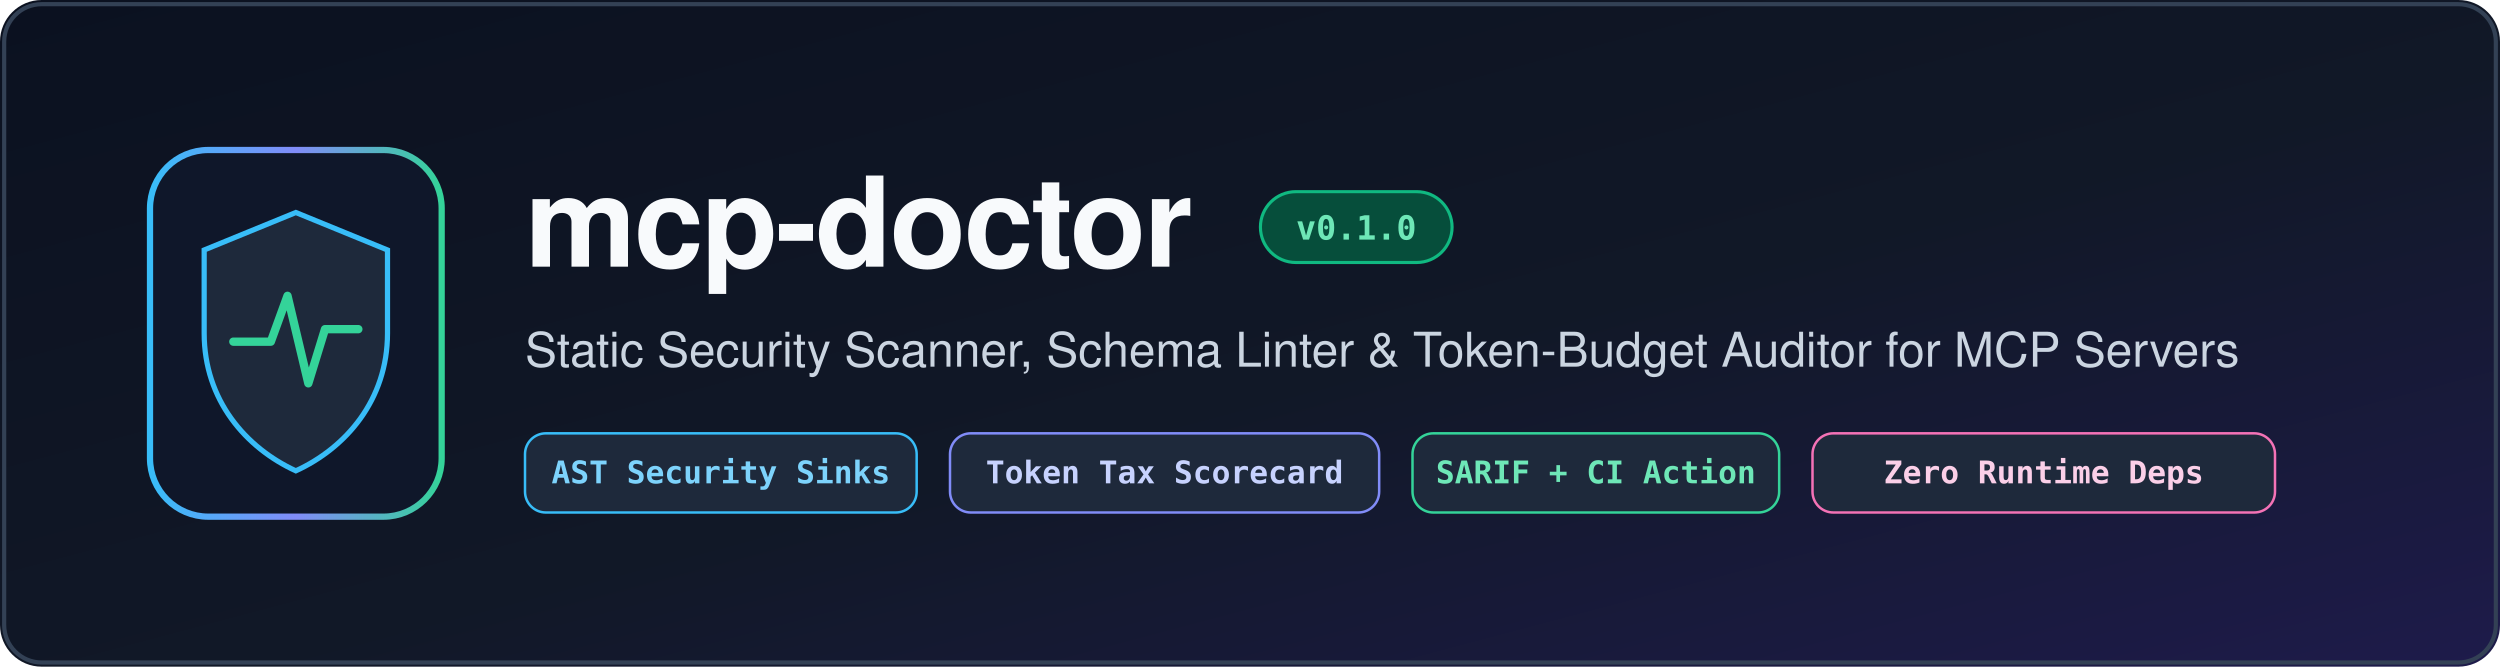
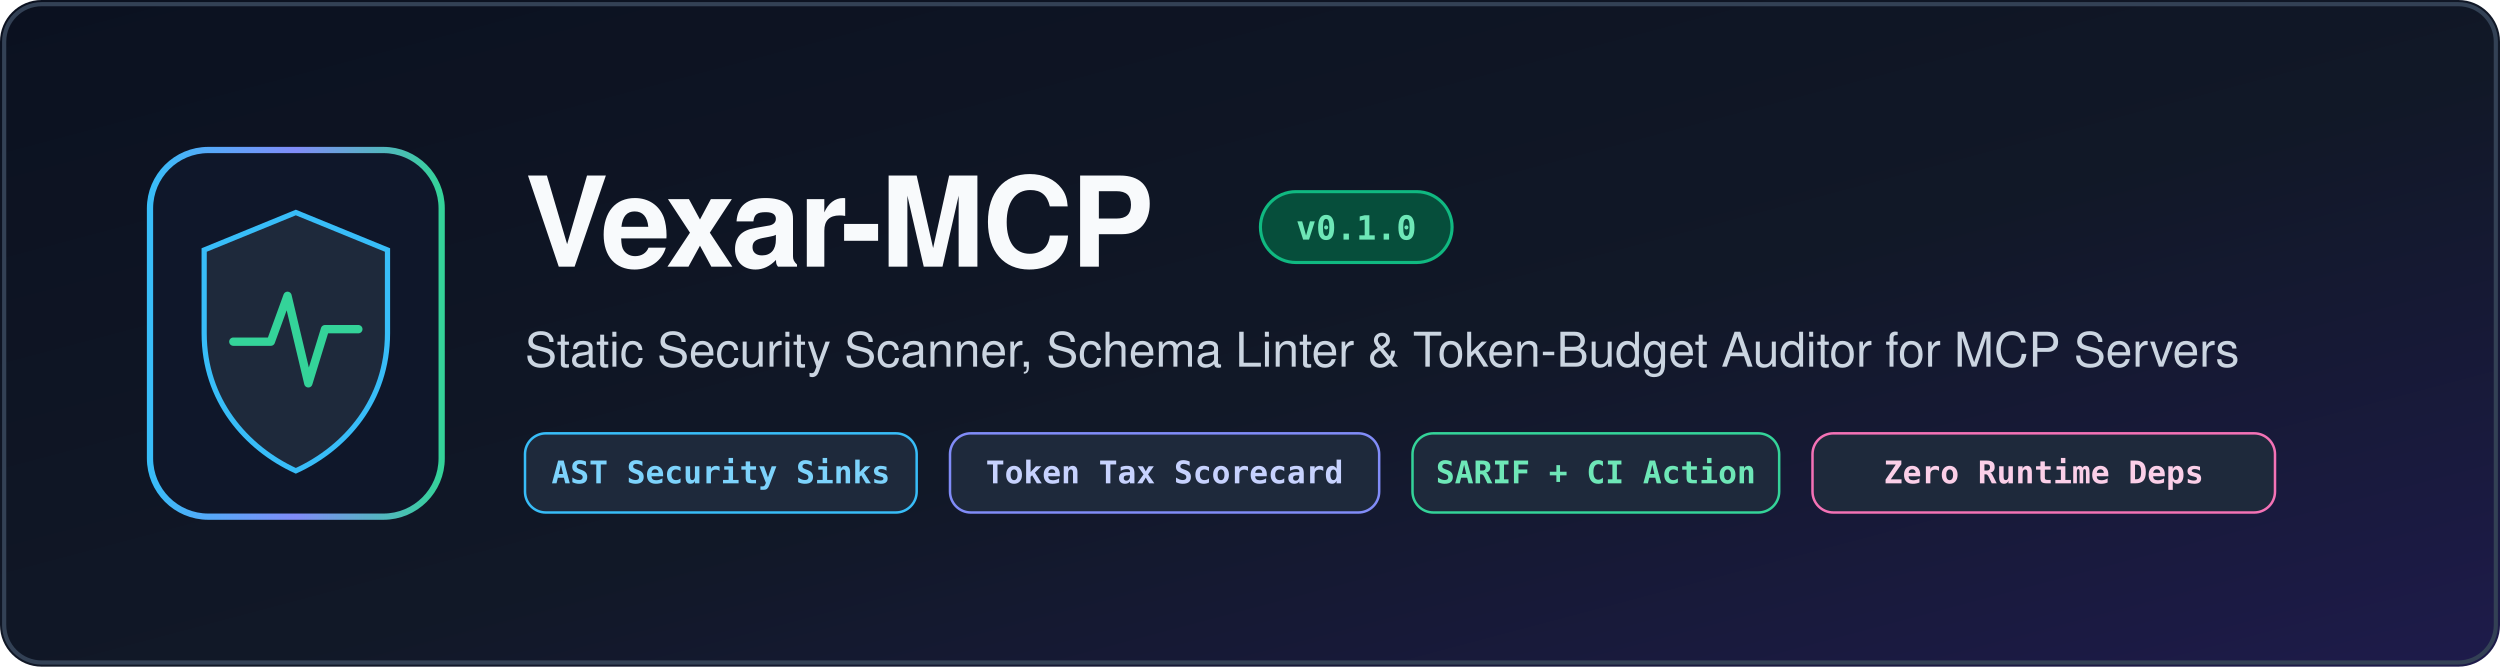
- <svg xmlns="http://www.w3.org/2000/svg" viewBox="0 0 1200 320" width="100%" height="100%" role="img" aria-label="mcp-doctor banner">
+ <svg xmlns="http://www.w3.org/2000/svg" viewBox="0 0 1200 320" width="100%" height="100%" role="img" aria-label="Vexar-MCP banner">
  <defs>
    <linearGradient id="bg" x1="0%" y1="0%" x2="100%" y2="100%">
      <stop offset="0%" stop-color="#0b1120" />
      <stop offset="55%" stop-color="#111827" />
      <stop offset="100%" stop-color="#1e1b4b" />
    </linearGradient>
    <linearGradient id="accent" x1="0%" y1="0%" x2="100%" y2="0%">
      <stop offset="0%" stop-color="#38bdf8" />
      <stop offset="50%" stop-color="#818cf8" />
      <stop offset="100%" stop-color="#34d399" />
    </linearGradient>
  </defs>
  <rect width="1200" height="320" rx="20" fill="url(#bg)" />
  <rect x="2" y="2" width="1196" height="316" rx="18" fill="none" stroke="#334155" stroke-width="2" />
  <g transform="translate(72, 72)">
    <rect width="140" height="176" rx="28" fill="#0f172a" stroke="url(#accent)" stroke-width="3" />
    <path d="M70 30 L114 48 V88 C114 120 94 143 70 154 C46 143 26 120 26 88 V48 Z" fill="#1e293b" stroke="#38bdf8" stroke-width="2.5" />
    <polyline points="40,92 58,92 66,70 76,112 84,86 100,86" fill="none" stroke="#34d399" stroke-width="4" stroke-linecap="round" stroke-linejoin="round" />
  </g>
  <text x="252" y="128" fill="#f8fafc" font-family="ui-sans-serif, -apple-system, BlinkMacSystemFont, Segoe UI, Helvetica, Arial, sans-serif" font-size="60" font-weight="800" letter-spacing="-1">
-     mcp-doctor
+     Vexar-MCP
  </text>
  <rect x="605" y="92" width="92" height="34" rx="17" fill="#064e3b" stroke="#10b981" stroke-width="1.5" />
  <text x="651" y="115" text-anchor="middle" fill="#6ee7b7" font-family="ui-monospace, SFMono-Regular, Menlo, monospace" font-size="16" font-weight="700">
    v0.1.0
  </text>
  <text x="252" y="176" fill="#cbd5e1" font-family="ui-sans-serif, -apple-system, BlinkMacSystemFont, Segoe UI, Helvetica, Arial, sans-serif" font-size="23" font-weight="500">
    Static Security Scanner, Schema Linter &amp; Token-Budget Auditor for MCP Servers
  </text>
  <g transform="translate(252, 208)" font-family="ui-monospace, SFMono-Regular, Menlo, monospace" font-size="15" font-weight="600">
    <rect x="0" y="0" width="188" height="38" rx="10" fill="#1e293b" stroke="#38bdf8" stroke-width="1.2" />
    <text x="94" y="24" text-anchor="middle" fill="#7dd3fc">AST Security Sinks</text>
    <rect x="204" y="0" width="206" height="38" rx="10" fill="#1e293b" stroke="#818cf8" stroke-width="1.2" />
    <text x="307" y="24" text-anchor="middle" fill="#c7d2fe">Token Tax Scorecard</text>
    <rect x="426" y="0" width="176" height="38" rx="10" fill="#1e293b" stroke="#34d399" stroke-width="1.2" />
    <text x="514" y="24" text-anchor="middle" fill="#6ee7b7">SARIF + CI Action</text>
    <rect x="618" y="0" width="222" height="38" rx="10" fill="#1e293b" stroke="#f472b6" stroke-width="1.2" />
    <text x="729" y="24" text-anchor="middle" fill="#fbcfe8">Zero Runtime Deps</text>
  </g>
</svg>
